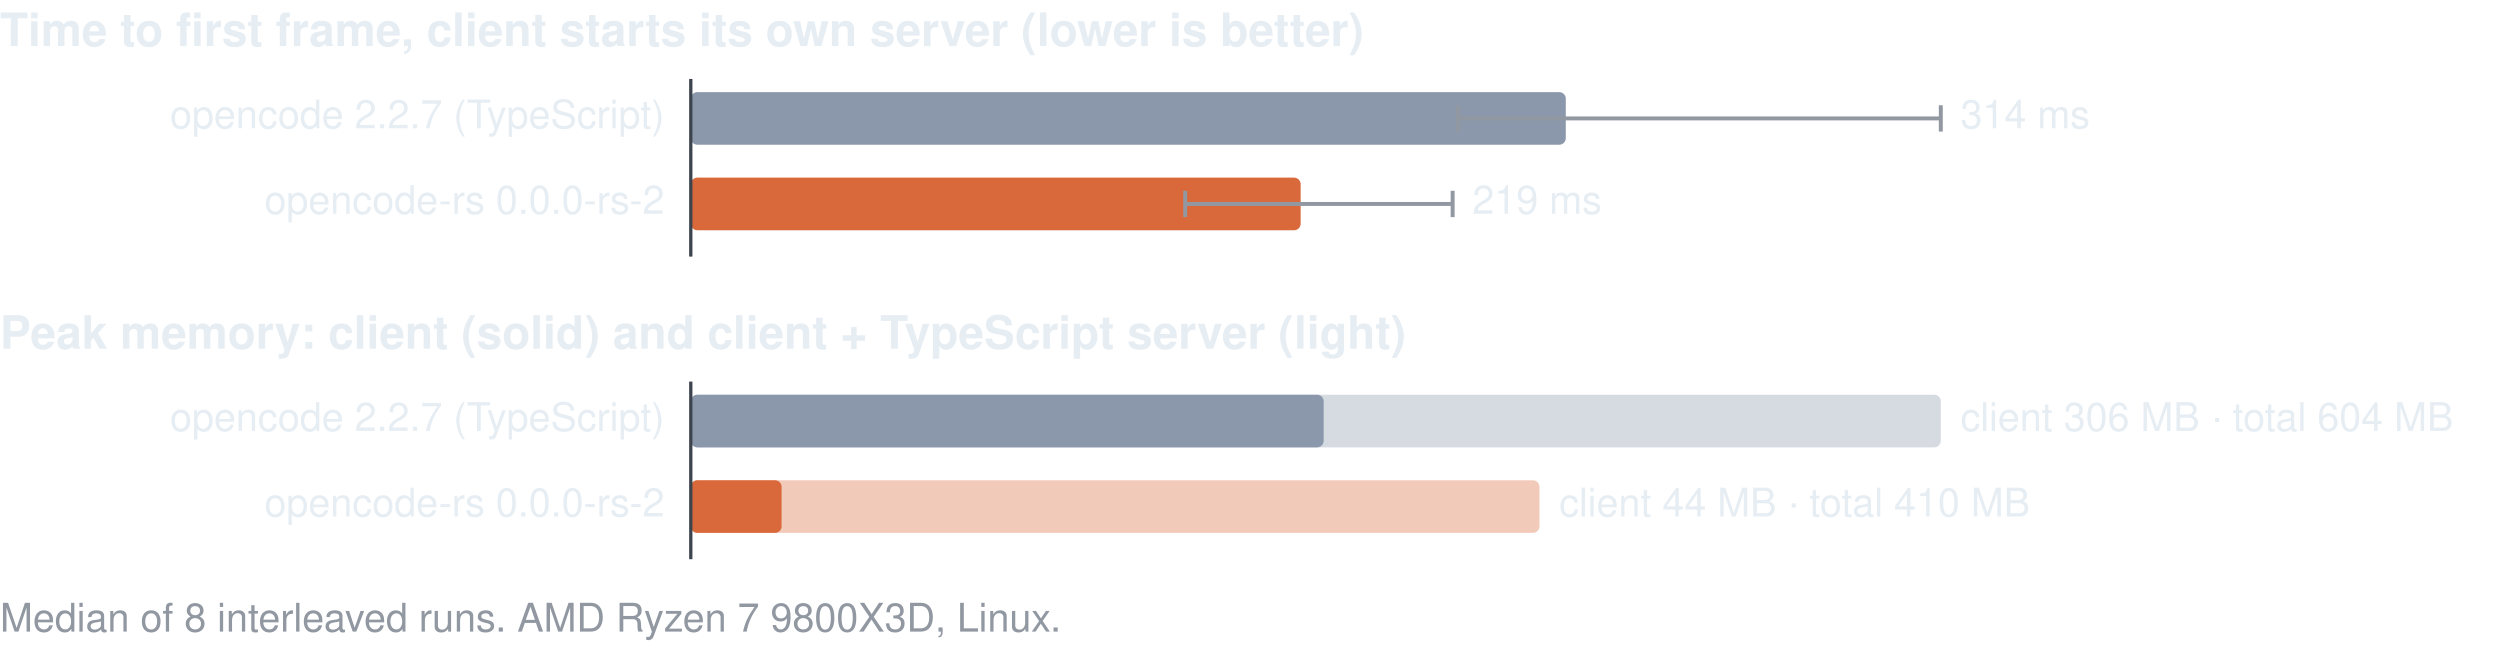
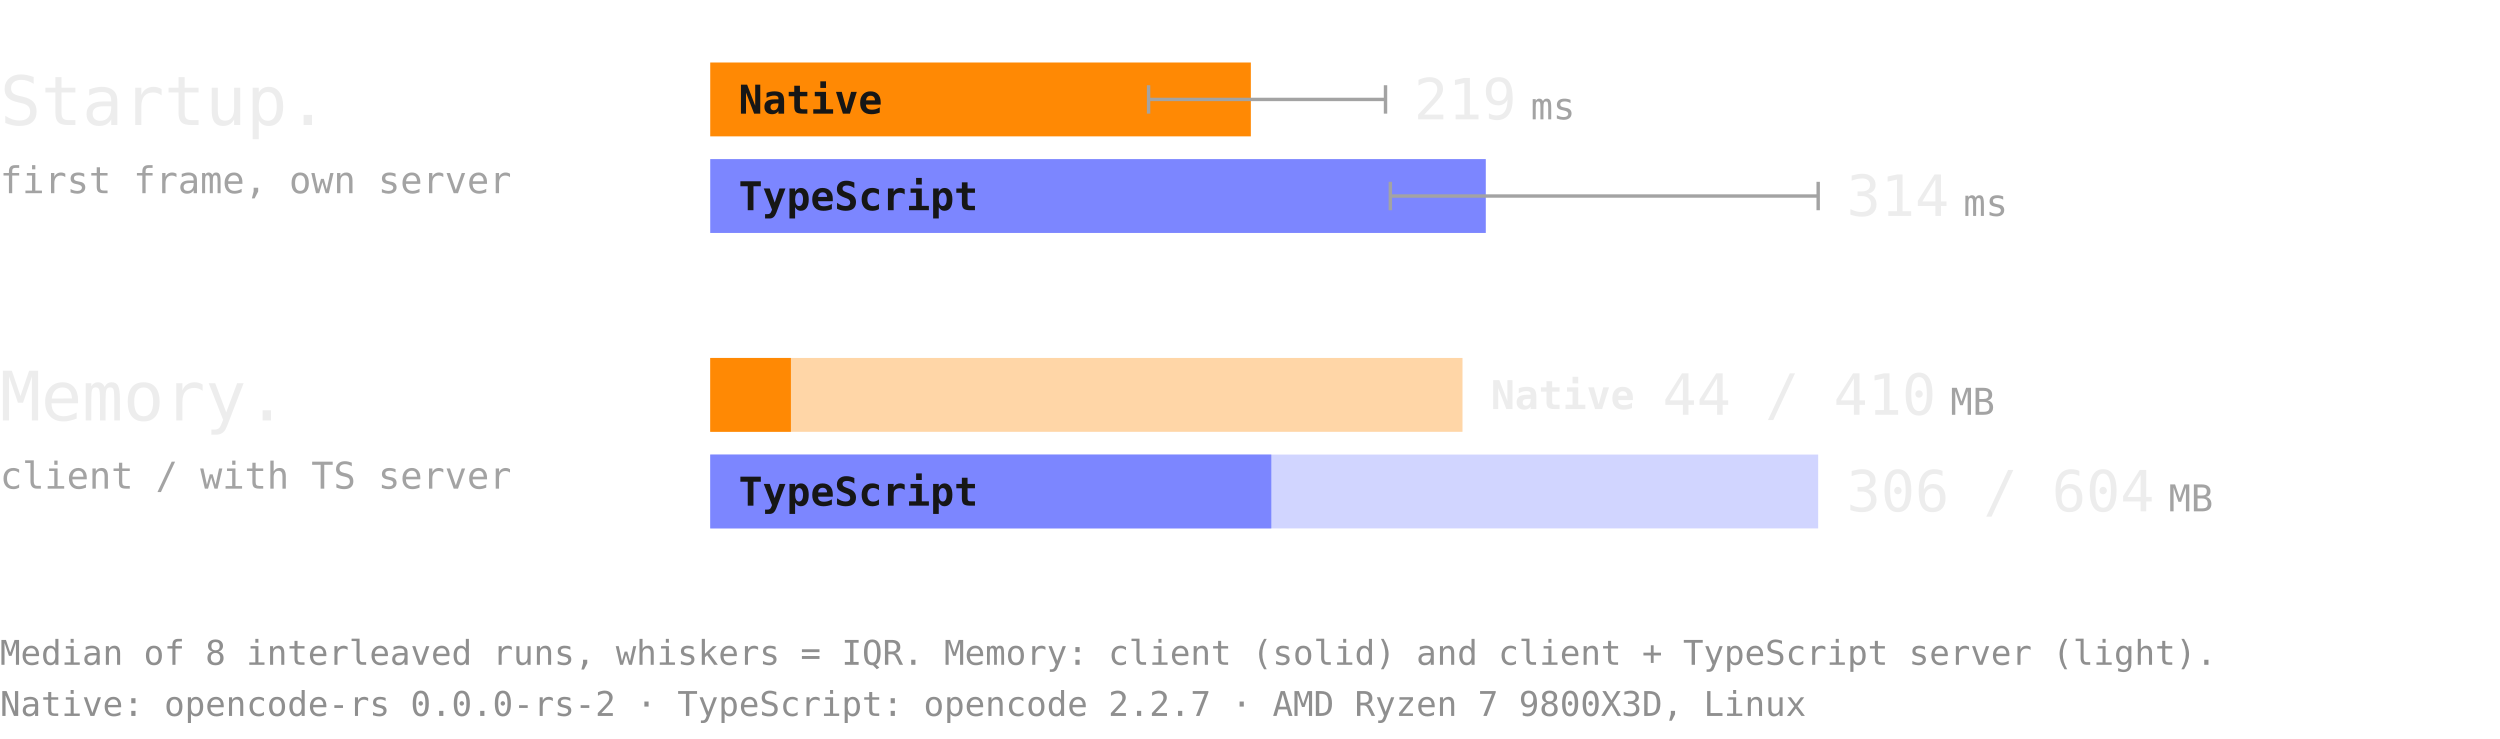
- <svg xmlns="http://www.w3.org/2000/svg" width="760" height="198" viewBox="0 0 760 198">
+ <svg xmlns="http://www.w3.org/2000/svg" width="880" height="260" viewBox="0 0 880 260" role="img" aria-label="Client starts its own server. Startup: Native 219 ms, TypeScript 314 ms. Memory: Native client 44 MB, 410 MB with the server; TypeScript client 306 MB, 604 MB with the server.">
  <style>
- text{font:12px -apple-system,BlinkMacSystemFont,"Segoe UI",Helvetica,Arial,sans-serif;fill:#e6edf3}
- .t{font-weight:600;font-size:14px}.s{fill:#9198a1}.ts{fill:#8b98ab}.rs{fill:#d9693a}.tsl{fill:#8b98ab;fill-opacity:.35}.rsl{fill:#d9693a;fill-opacity:.35}
- .w{stroke:#9198a1;stroke-width:1.2}.ax{stroke:#3d444d}
+ text{font-family:"JetBrains Mono","SF Mono",ui-monospace,Menlo,Consolas,"DejaVu Sans Mono","Liberation Mono",monospace;fill:#ededed}
+ .m{fill:#a3a3a3}.s{fill:#8f8f8f;font-size:12px}.b{font-weight:700}.on{fill:#161616;font-weight:700}
+ .n{fill:#ff8904}.t{fill:#7c86ff}.nl{fill:#ff8904;fill-opacity:.35}.tl{fill:#7c86ff;fill-opacity:.35}
+ .w{stroke:#a3a3a3;stroke-width:1.2}.d{stroke:rgba(255,255,255,.25);stroke-width:1.5;stroke-dasharray:1.5 5}
</style>
-   <text class="t" x="0" y="14">Time to first frame, client starts its own server (lower is better)</text>
-   <text x="202" y="39" text-anchor="end">opencode 2.2.7 (TypeScript)</text>
-   <rect class="ts" x="210" y="28" width="266.0" height="16" rx="2" />
-   <path class="w" d="M443.2 36H590.0M443.2 32v8M590.0 32v8" />
-   <text x="596.0" y="39">314 ms</text>
-   <text x="202" y="65" text-anchor="end">opencode-rs 0.0.0-rs-2</text>
-   <rect class="rs" x="210" y="54" width="185.4" height="16" rx="2" />
-   <path class="w" d="M360.3 62H441.6M360.3 58v8M441.6 58v8" />
-   <text x="447.6" y="65">219 ms</text>
-   <path class="ax" d="M210 24v54" />
-   <text class="t" x="0" y="106">Peak memory: client (solid) and client + TypeScript server (light)</text>
-   <text x="202" y="131" text-anchor="end">opencode 2.2.7 (TypeScript)</text>
-   <rect class="tsl" x="210" y="120" width="380.0" height="16" rx="2" />
-   <rect class="ts" x="210" y="120" width="192.4" height="16" rx="2" />
-   <text x="596.0" y="131">client 306 MB · total 604 MB</text>
-   <text x="202" y="157" text-anchor="end">opencode-rs 0.0.0-rs-2</text>
-   <rect class="rsl" x="210" y="146" width="258.0" height="16" rx="2" />
-   <rect class="rs" x="210" y="146" width="27.6" height="16" rx="2" />
-   <text x="474.0" y="157">client 44 MB · total 410 MB</text>
-   <path class="ax" d="M210 116v54" />
-   <text class="s" x="0" y="192">Median of 8 interleaved runs. AMD Ryzen 7 9800X3D, Linux.</text>
+   <path class="d" d="M0 1H880" />
+   <text x="0" y="44" font-size="24">Startup.</text>
+   <text class="m" x="0" y="68" font-size="13">first frame, own server</text>
+   <rect class="n" x="250" y="22" width="190.3" height="26" />
+   <path class="w" d="M404.3 35H487.7M404.3 30v10M487.7 30v10" />
+   <text class="on" x="260" y="40" font-size="14">Native</text>
+   <text x="497.7" y="42" font-size="20">219<tspan class="m" font-size="13" dx="5">ms</tspan>
+   </text>
+   <rect class="t" x="250" y="56" width="273.0" height="26" />
+   <path class="w" d="M489.4 69H640.0M489.4 64v10M640.0 64v10" />
+   <text class="on" x="260" y="74" font-size="14">TypeScript</text>
+   <text x="650.0" y="76" font-size="20">314<tspan class="m" font-size="13" dx="5">ms</tspan>
+   </text>
+   <path class="d" d="M0 104H880" />
+   <text x="0" y="148" font-size="24">Memory.</text>
+   <text class="m" x="0" y="172" font-size="13">client / with TS server</text>
+   <rect class="nl" x="250" y="126" width="264.8" height="26" />
+   <rect class="n" x="250" y="126" width="28.4" height="26" />
+   <text class="b" x="524.78" y="144" font-size="14">Native</text>
+   <text x="585.2" y="146" font-size="20">44 / 410<tspan class="m" font-size="13" dx="5">MB</tspan>
+   </text>
+   <rect class="tl" x="250" y="160" width="390.0" height="26" />
+   <rect class="t" x="250" y="160" width="197.5" height="26" />
+   <text class="on" x="260" y="178" font-size="14">TypeScript</text>
+   <text x="650.0" y="180" font-size="20">306 / 604<tspan class="m" font-size="13" dx="5">MB</tspan>
+   </text>
+   <path class="d" d="M0 208H880" />
+   <text class="s" x="0" y="234">Median of 8 interleaved runs, whiskers = IQR. Memory: client (solid) and client + TypeScript server (light).</text>
+   <text class="s" x="0" y="252">Native: opencode-rs 0.0.0-rs-2 · TypeScript: opencode 2.2.7 · AMD Ryzen 7 9800X3D, Linux</text>
</svg>
